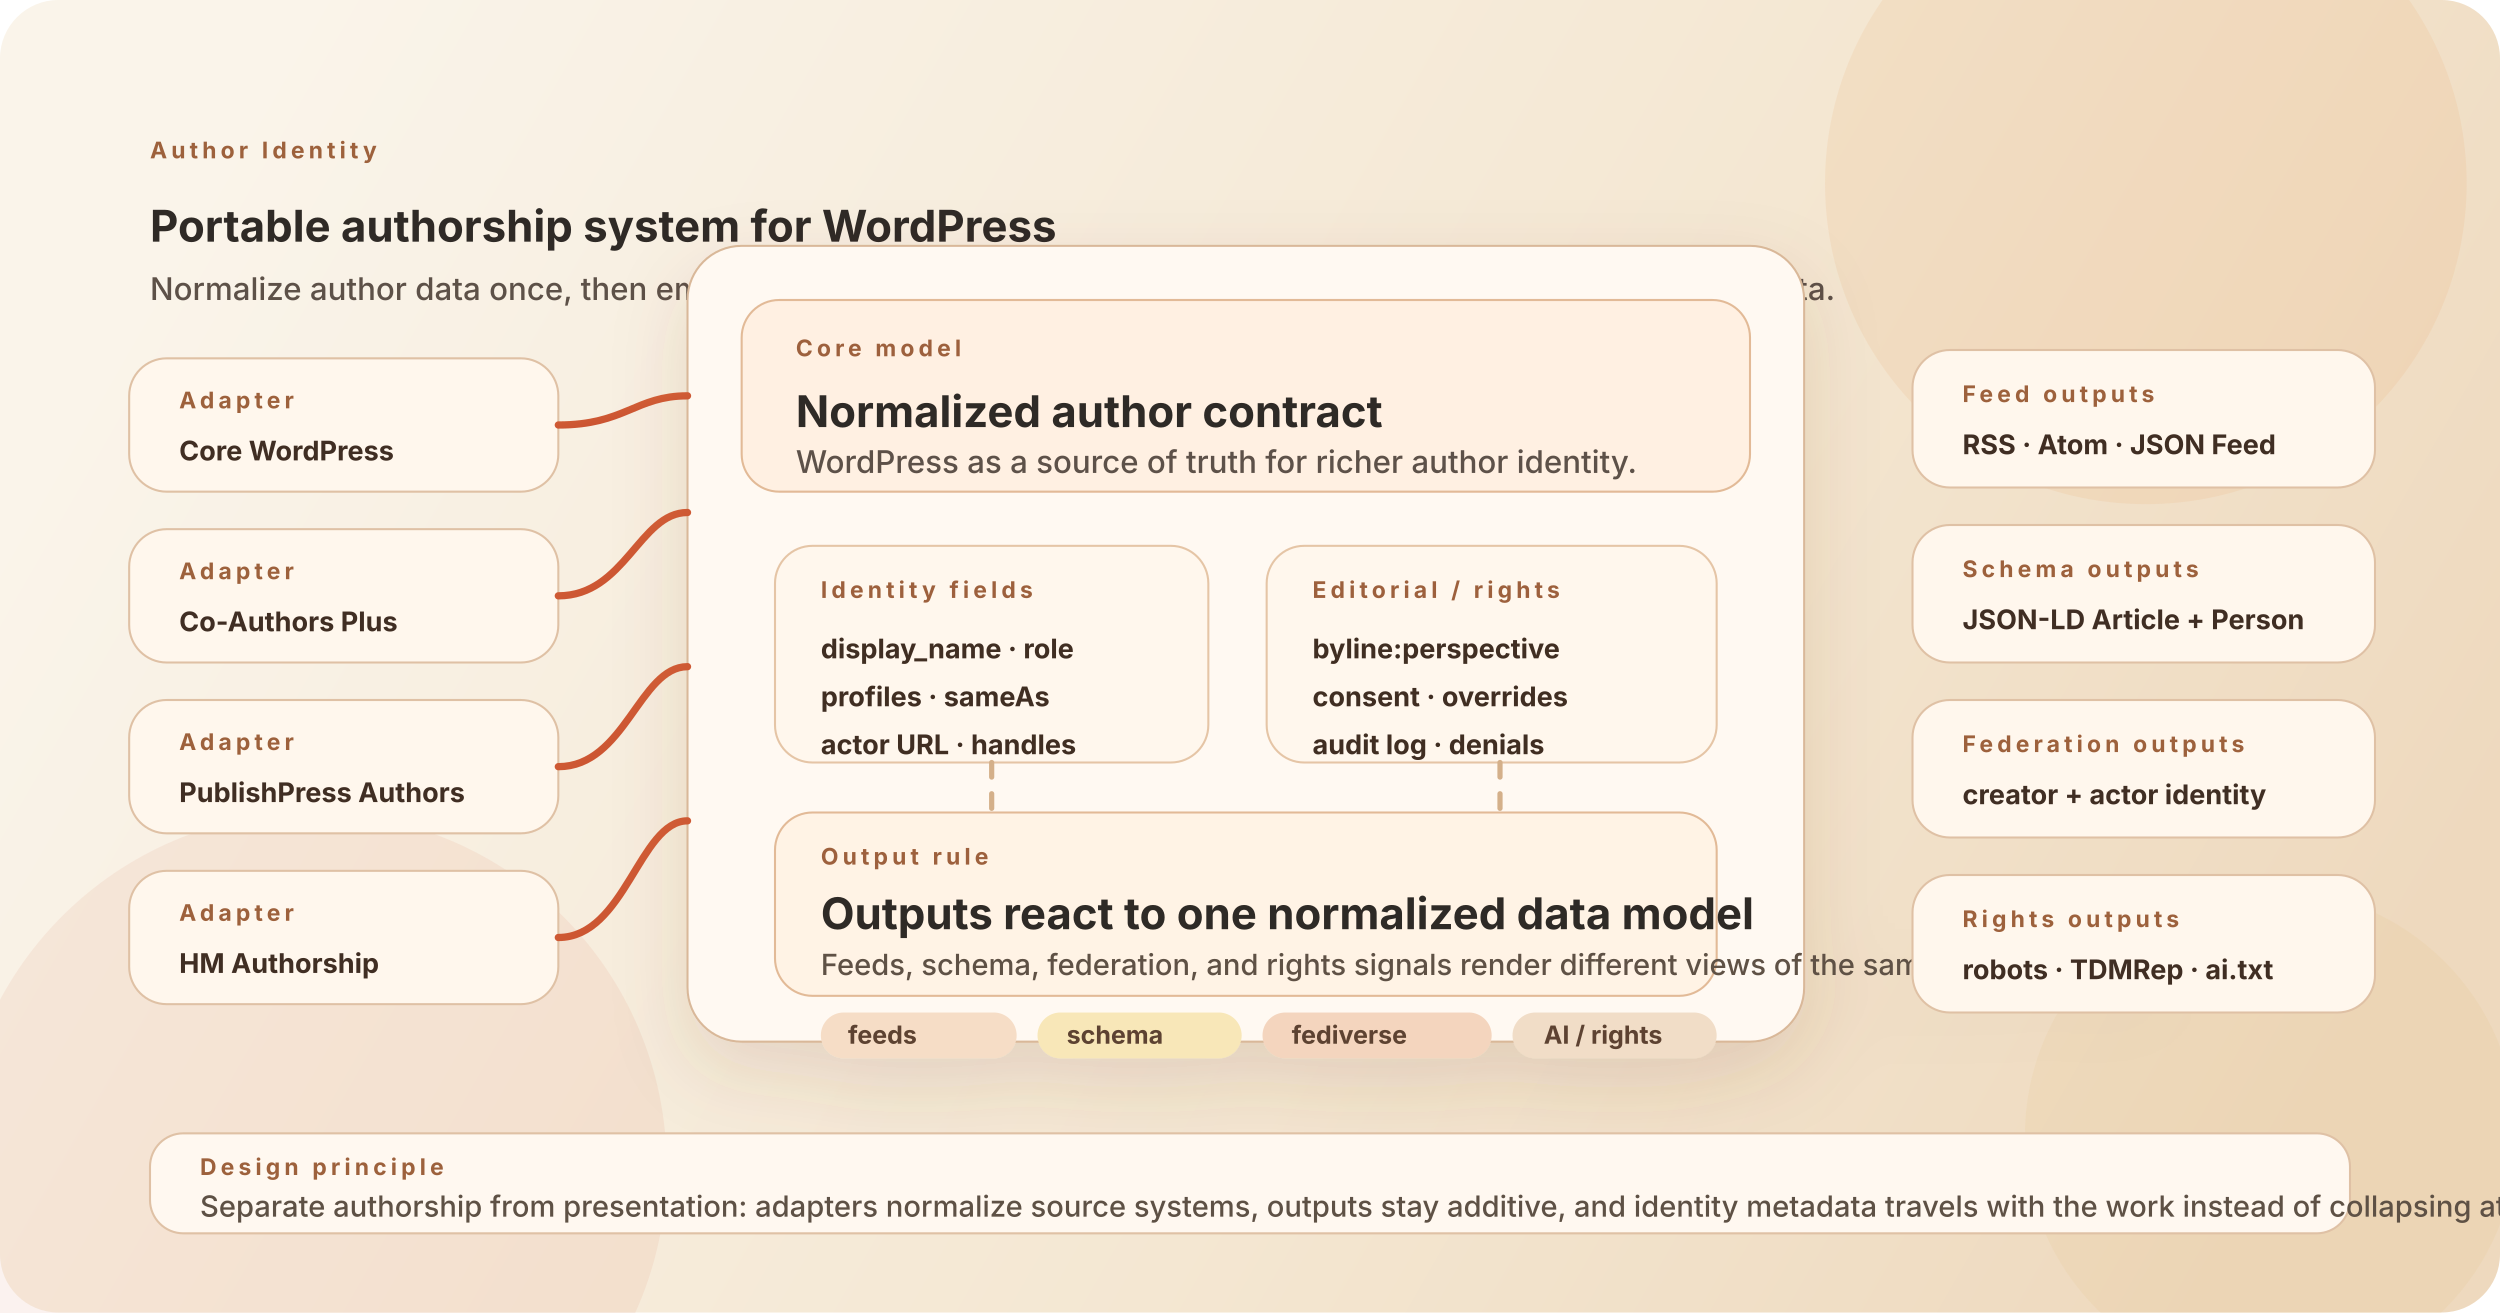
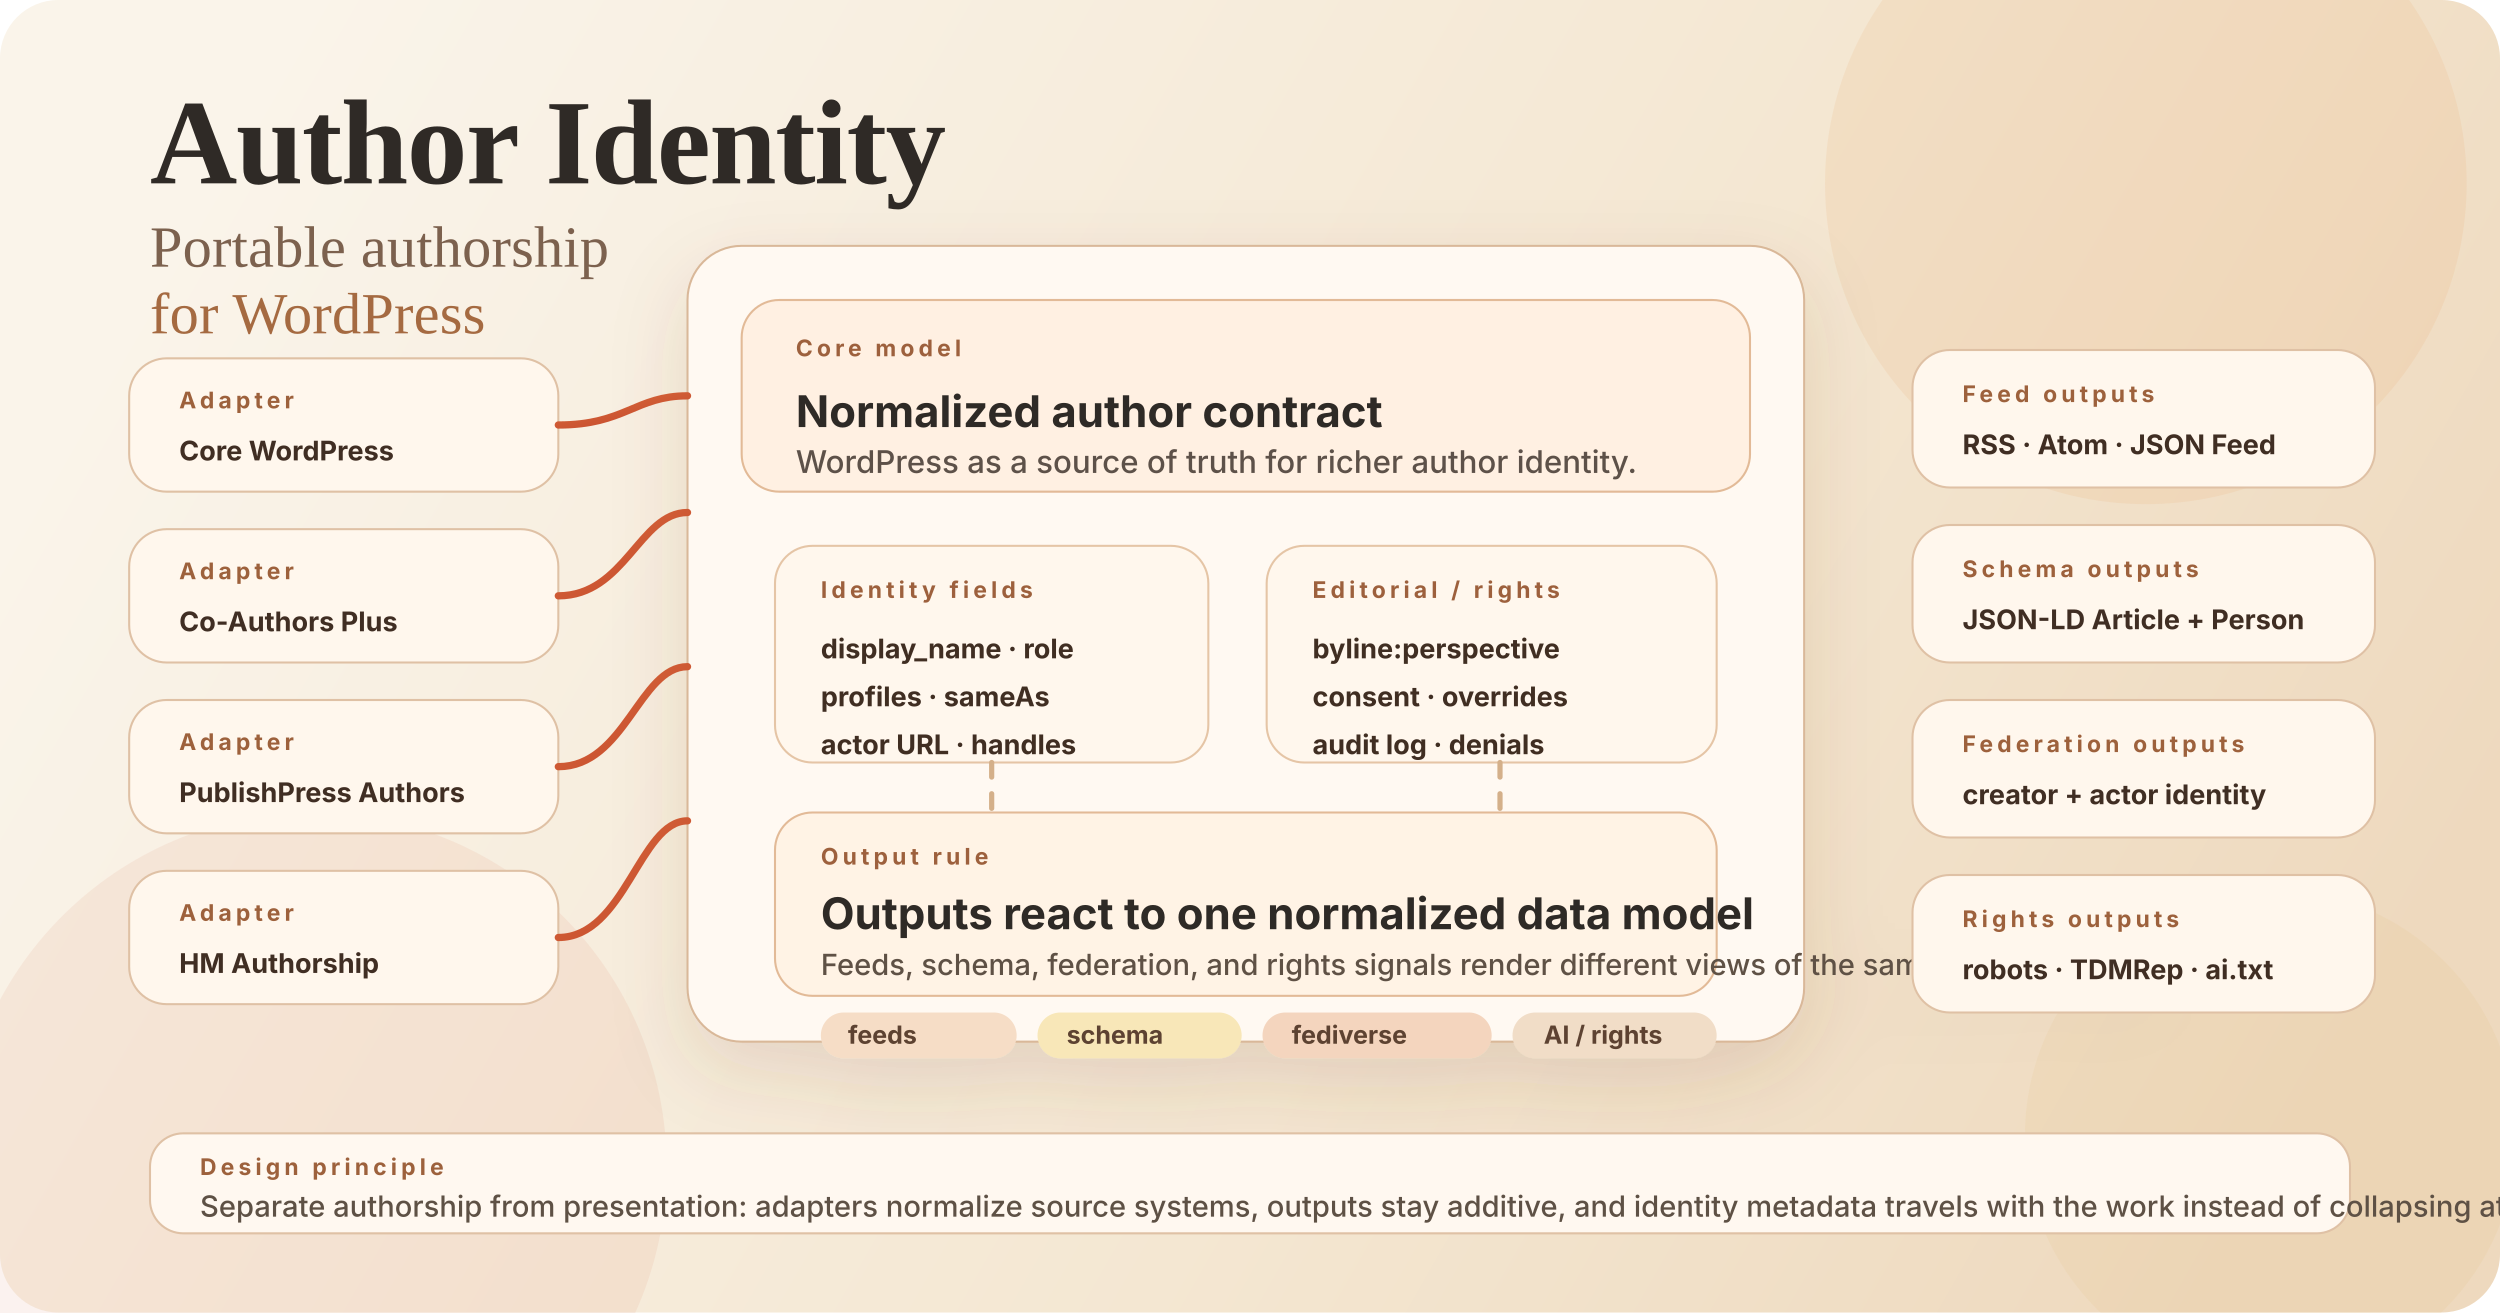
<svg xmlns="http://www.w3.org/2000/svg" width="1200" height="630" viewBox="0 0 1200 630" fill="none" role="img" aria-labelledby="title desc">
  <defs>
    <linearGradient id="bg" x1="120" y1="40" x2="1080" y2="590" gradientUnits="userSpaceOnUse">
      <stop stop-color="#FAF4EA" />
      <stop offset="0.6" stop-color="#F4E7D2" />
      <stop offset="1" stop-color="#EED9BE" />
    </linearGradient>
    <linearGradient id="warmAccent" x1="0" y1="0" x2="1" y2="1">
      <stop stop-color="#D96B3B" />
      <stop offset="1" stop-color="#C3472C" />
    </linearGradient>
    <linearGradient id="goldAccent" x1="0" y1="0" x2="1" y2="1">
      <stop stop-color="#D8A94B" />
      <stop offset="1" stop-color="#C98B2E" />
    </linearGradient>
    <filter id="shadow" x="-20%" y="-20%" width="140%" height="140%">
      <feDropShadow dx="0" dy="14" stdDeviation="18" flood-color="#7F4C27" flood-opacity="0.14" />
    </filter>
    <style>
      .eyebrow{font:700 11px ui-sans-serif,system-ui,-apple-system,BlinkMacSystemFont,"Segoe UI",sans-serif;letter-spacing:.18em;text-transform:uppercase;fill:#9D613C}
+       .hero-title{font:700 58px Baskerville,"Libre Baskerville","Times New Roman",serif;fill:#2F2A26;letter-spacing:-0.6px}
+       .hero-subtitle{font:400 28px Baskerville,"Libre Baskerville","Times New Roman",serif;fill:#7C614E;letter-spacing:0.1px}
+       .hero-third{font:400 28px Baskerville,"Libre Baskerville","Times New Roman",serif;fill:#A56A41;letter-spacing:0.1px}
      .title{font:700 21px ui-sans-serif,system-ui,-apple-system,BlinkMacSystemFont,"Segoe UI",sans-serif;fill:#2F2A26}
      .subtitle{font:500 15px ui-sans-serif,system-ui,-apple-system,BlinkMacSystemFont,"Segoe UI",sans-serif;fill:#5D5148}
      .chip{font:700 13px ui-sans-serif,system-ui,-apple-system,BlinkMacSystemFont,"Segoe UI",sans-serif;fill:#402E23}
      .small{font:700 12px ui-sans-serif,system-ui,-apple-system,BlinkMacSystemFont,"Segoe UI",sans-serif;fill:#5D4330}
      .body{font:500 14px ui-sans-serif,system-ui,-apple-system,BlinkMacSystemFont,"Segoe UI",sans-serif;fill:#5E5145}
    </style>
  </defs>
  <rect width="1200" height="630" rx="28" fill="url(#bg)" />
  <circle cx="1030" cy="88" r="154" fill="#E79A58" opacity="0.12" />
  <circle cx="150" cy="560" r="170" fill="#D05538" opacity="0.08" />
  <circle cx="1090" cy="545" r="118" fill="#D8A94B" opacity="0.08" />
-   <text x="72" y="76" class="eyebrow">Author Identity</text>
-   <text x="72" y="116" class="title">Portable authorship system for WordPress</text>
-   <text x="72" y="144" class="subtitle">Normalize author data once, then emit structured identity across feeds, schema, federation, and rights metadata.</text>
+   <text x="72" y="88" class="hero-title">Author Identity</text>
+   <text x="72" y="128" class="hero-subtitle">Portable authorship</text>
+   <text x="72" y="160" class="hero-third">for WordPress</text>
  <g filter="url(#shadow)">
    <rect x="330" y="118" width="536" height="382" rx="26" fill="#FFF9F2" stroke="#D9B899" />
    <rect x="356" y="144" width="484" height="92" rx="18" fill="#FFF0E2" stroke="#E2BA97" />
    <text x="382" y="171" class="eyebrow">Core model</text>
    <text x="382" y="205" class="title">Normalized author contract</text>
    <text x="382" y="227" class="subtitle">WordPress as a source of truth for richer author identity.</text>
    <g>
      <rect x="372" y="262" width="208" height="104" rx="18" fill="#FFF7ED" stroke="#E5C5A6" />
      <text x="394" y="287" class="eyebrow">Identity fields</text>
      <text x="394" y="316" class="chip">display_name · role</text>
      <text x="394" y="339" class="chip">profiles · sameAs</text>
      <text x="394" y="362" class="chip">actor URL · handles</text>
    </g>
    <g>
      <rect x="608" y="262" width="216" height="104" rx="18" fill="#FFF7ED" stroke="#E5C5A6" />
      <text x="630" y="287" class="eyebrow">Editorial / rights</text>
      <text x="630" y="316" class="chip">byline:perspective</text>
      <text x="630" y="339" class="chip">consent · overrides</text>
      <text x="630" y="362" class="chip">audit log · denials</text>
    </g>
    <g>
      <rect x="372" y="390" width="452" height="88" rx="18" fill="#FFF3E5" stroke="#E2BA97" />
      <text x="394" y="415" class="eyebrow">Output rule</text>
      <text x="394" y="446" class="title">Outputs react to one normalized data model</text>
      <text x="394" y="468" class="body">Feeds, schema, federation, and rights signals render different views of the same author contract.</text>
    </g>
    <g transform="translate(394 486)">
      <rect width="94" height="22" rx="11" fill="#F6DDC6" />
      <text x="13" y="15" class="small">feeds</text>
    </g>
    <g transform="translate(498 486)">
      <rect width="98" height="22" rx="11" fill="#F8E7B8" />
      <text x="14" y="15" class="small">schema</text>
    </g>
    <g transform="translate(606 486)">
      <rect width="110" height="22" rx="11" fill="#F4D5BE" />
      <text x="14" y="15" class="small">fediverse</text>
    </g>
    <g transform="translate(726 486)">
      <rect width="98" height="22" rx="11" fill="#F1DDC7" />
      <text x="15" y="15" class="small">AI / rights</text>
    </g>
  </g>
  <g>
    <rect x="62" y="172" width="206" height="64" rx="18" fill="#FFF7ED" stroke="#DFC1A5" />
    <text x="86" y="196" class="eyebrow">Adapter</text>
    <text x="86" y="221" class="chip">Core WordPress</text>
    <rect x="62" y="254" width="206" height="64" rx="18" fill="#FFF7ED" stroke="#DFC1A5" />
    <text x="86" y="278" class="eyebrow">Adapter</text>
    <text x="86" y="303" class="chip">Co-Authors Plus</text>
    <rect x="62" y="336" width="206" height="64" rx="18" fill="#FFF7ED" stroke="#DFC1A5" />
    <text x="86" y="360" class="eyebrow">Adapter</text>
    <text x="86" y="385" class="chip">PublishPress Authors</text>
    <rect x="62" y="418" width="206" height="64" rx="18" fill="#FFF7ED" stroke="#DFC1A5" />
    <text x="86" y="442" class="eyebrow">Adapter</text>
    <text x="86" y="467" class="chip">HM Authorship</text>
  </g>
  <g>
    <rect x="918" y="168" width="222" height="66" rx="18" fill="#FFF7ED" stroke="#DFC1A5" />
    <text x="942" y="193" class="eyebrow">Feed outputs</text>
    <text x="942" y="218" class="chip">RSS · Atom · JSON Feed</text>
    <rect x="918" y="252" width="222" height="66" rx="18" fill="#FFF7ED" stroke="#DFC1A5" />
    <text x="942" y="277" class="eyebrow">Schema outputs</text>
    <text x="942" y="302" class="chip">JSON-LD Article + Person</text>
    <rect x="918" y="336" width="222" height="66" rx="18" fill="#FFF7ED" stroke="#DFC1A5" />
    <text x="942" y="361" class="eyebrow">Federation outputs</text>
    <text x="942" y="386" class="chip">creator + actor identity</text>
    <rect x="918" y="420" width="222" height="66" rx="18" fill="#FFF7ED" stroke="#DFC1A5" />
    <text x="942" y="445" class="eyebrow">Rights outputs</text>
    <text x="942" y="470" class="chip">robots · TDMRep · ai.txt</text>
  </g>
  <g stroke-linecap="round" stroke-linejoin="round" fill="none">
    <path d="M268 204C300 204 305 190 330 190" stroke="url(#warmAccent)" stroke-width="3.5" />
    <path d="M268 286C300 286 307 246 330 246" stroke="url(#warmAccent)" stroke-width="3.5" />
    <path d="M268 368C300 368 307 320 330 320" stroke="url(#warmAccent)" stroke-width="3.5" />
    <path d="M268 450C300 450 307 394 330 394" stroke="url(#warmAccent)" stroke-width="3.5" />
    <path d="M866 201C892 201 900 201 918 201" stroke="url(#goldAccent)" stroke-width="3.5" />
    <path d="M866 285C892 285 900 285 918 285" stroke="url(#goldAccent)" stroke-width="3.5" />
    <path d="M866 369C892 369 900 369 918 369" stroke="url(#goldAccent)" stroke-width="3.5" />
    <path d="M866 453C892 453 900 453 918 453" stroke="url(#goldAccent)" stroke-width="3.5" />
    <path d="M476 366V390" stroke="#D4B08A" stroke-width="2.5" stroke-dasharray="7 8" />
    <path d="M720 366V390" stroke="#D4B08A" stroke-width="2.5" stroke-dasharray="7 8" />
  </g>
  <g>
    <rect x="72" y="544" width="1056" height="48" rx="16" fill="#FFF8F0" stroke="#DFC1A5" />
    <text x="96" y="564" class="eyebrow">Design principle</text>
    <text x="96" y="584" class="body">Separate authorship from presentation: adapters normalize source systems, outputs stay additive, and identity metadata travels with the work instead of collapsing at syndication.</text>
  </g>
</svg>
